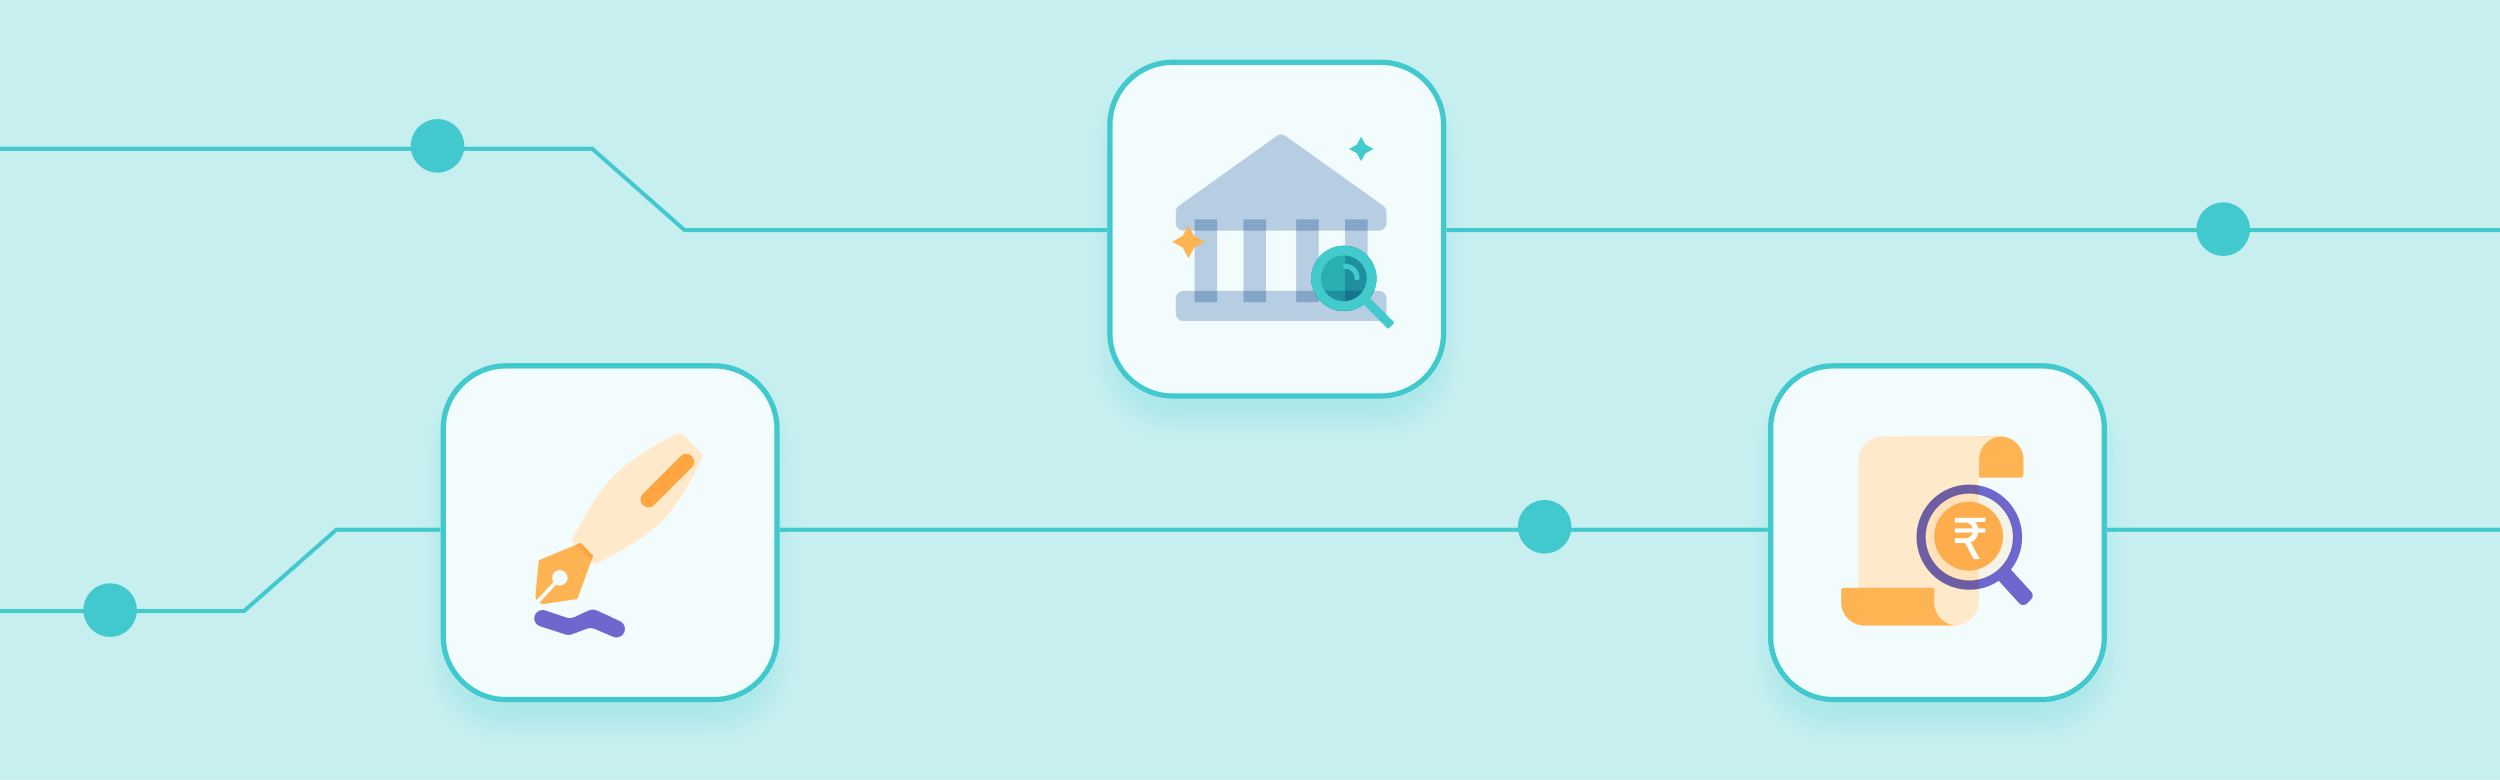
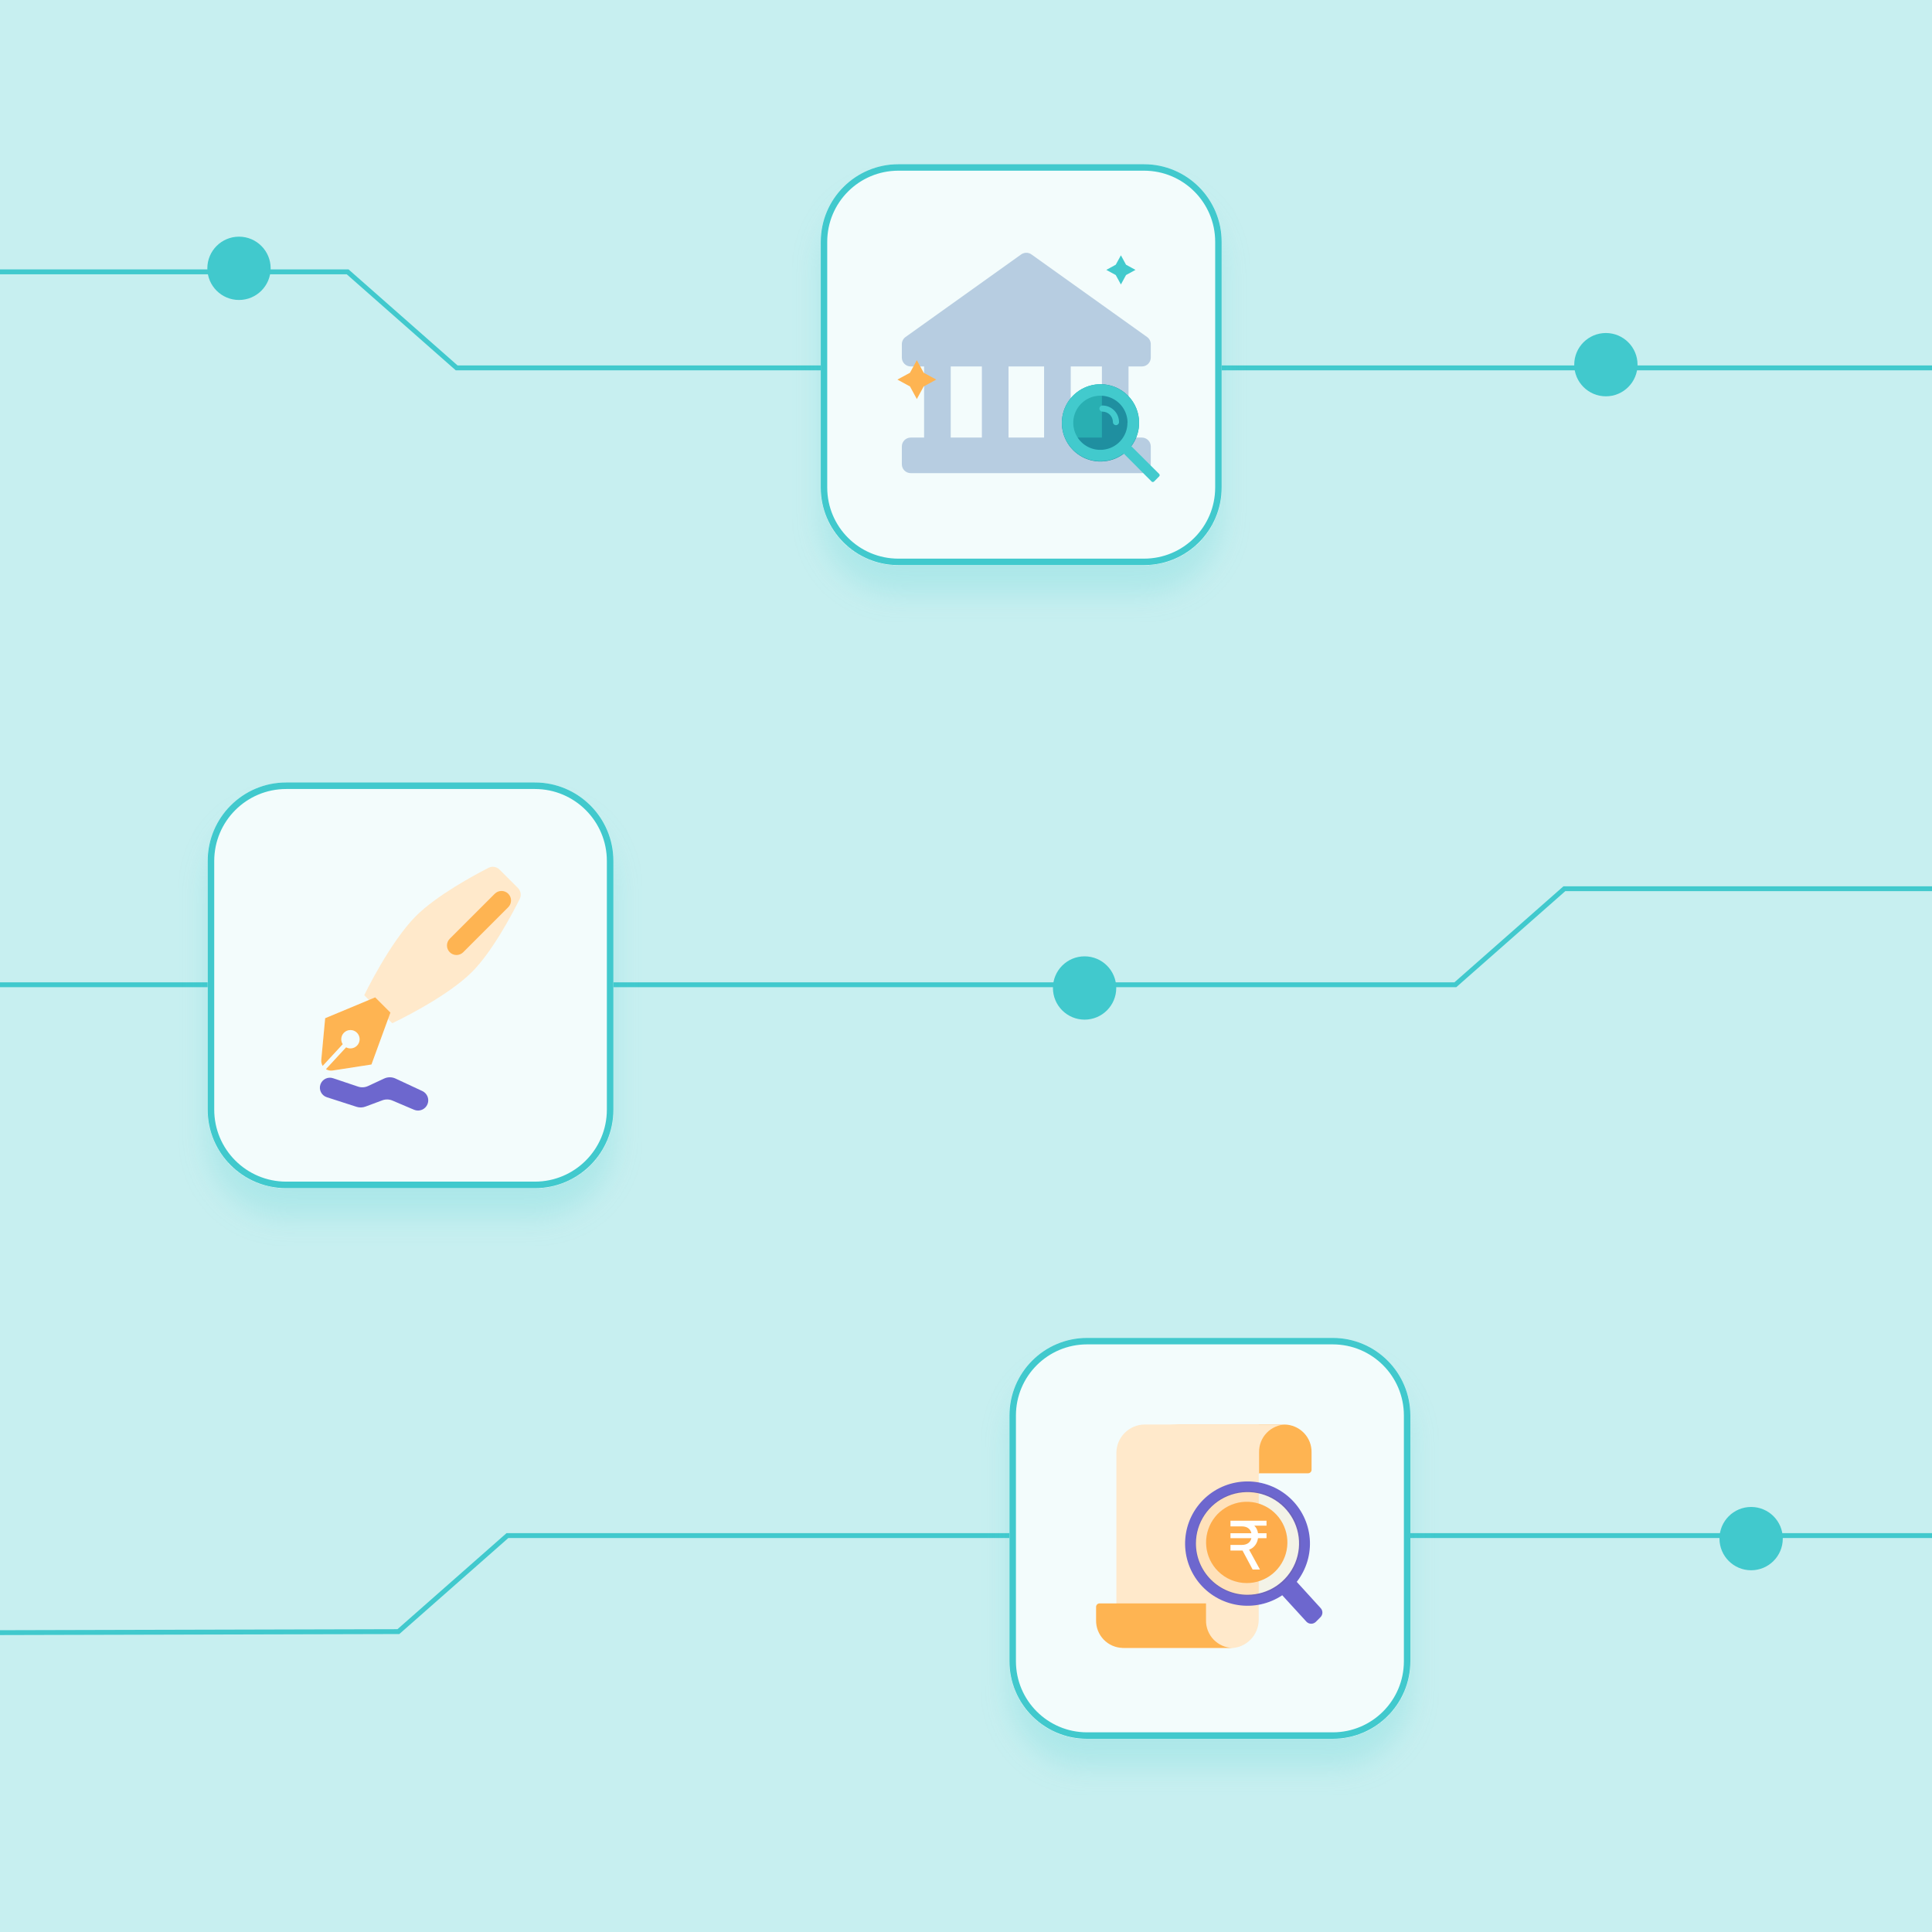
- <svg xmlns="http://www.w3.org/2000/svg" viewBox="0 0 420 131" fill="none">
-   <g clip-path="url(#clip0_614_19227)">
-     <rect width="420" height="131" fill="#C7EFF0" />
-     <path d="M-55 102.654L41 102.654L56.5 89H421.5" stroke="#41C9CD" stroke-width="0.692" />
-     <path d="M427 38.654H115L99.5 25H-55" stroke="#41C9CD" stroke-width="0.692" />
-     <circle cx="18.5" cy="102.5" r="4.5" fill="#41C9CD" />
-     <circle cx="259.5" cy="88.5" r="4.5" fill="#41C9CD" />
-     <g filter="url(#filter0_d_614_19227)">
-       <rect x="74" y="61" width="57" height="57" rx="11.032" fill="#F3FCFC" />
-       <rect x="74.46" y="61.46" width="56.081" height="56.081" rx="10.573" stroke="#41C9CD" stroke-width="0.919" />
-       <path fill-rule="evenodd" clip-rule="evenodd" d="M89.959 99.971L90.504 94.121L97.529 91.192L99.67 93.332L97.008 100.625L91.551 101.47C91.207 101.523 90.88 101.446 90.612 101.28L93.446 98.21C93.627 98.308 93.835 98.363 94.056 98.363C94.769 98.363 95.346 97.785 95.346 97.073C95.346 96.36 94.769 95.783 94.056 95.783C93.344 95.783 92.766 96.36 92.766 97.073C92.766 97.331 92.842 97.571 92.972 97.772L90.156 100.823C90.006 100.579 89.93 100.285 89.959 99.971Z" fill="white" />
-       <path d="M113.456 72.991C113.973 72.726 114.595 72.834 115.006 73.245L117.581 75.819C117.987 76.226 118.097 76.839 117.841 77.354C116.813 79.418 114.031 84.707 111.151 87.603C107.475 91.297 99.929 94.825 99.929 94.825L95.992 90.888C95.992 90.888 99.598 83.409 103.287 79.739C106.171 76.869 111.4 74.045 113.456 72.991Z" fill="#FFE9CB" />
-       <g style="mix-blend-mode:multiply">
-         <path fill-rule="evenodd" clip-rule="evenodd" d="M89.959 99.971L90.504 94.121L97.529 91.192L99.67 93.332L97.008 100.625L91.551 101.47C91.207 101.523 90.88 101.446 90.612 101.28L93.446 98.21C93.627 98.308 93.835 98.363 94.056 98.363C94.769 98.363 95.346 97.785 95.346 97.073C95.346 96.36 94.769 95.783 94.056 95.783C93.344 95.783 92.766 96.36 92.766 97.073C92.766 97.331 92.842 97.571 92.972 97.772L90.156 100.823C90.006 100.579 89.93 100.285 89.959 99.971Z" fill="#FEB452" />
+ <svg xmlns="http://www.w3.org/2000/svg" viewBox="0 0 400 400" fill="none">
+   <g clip-path="url(#clip0_1465_11461)">
+     <rect width="400" height="400" fill="#C7EFF0" />
+     <path d="M548.86 76.163H94.544L71.974 56.281H-153" stroke="#41C9CD" stroke-width="1.008" />
+     <path d="M-153 203.882H301.316L323.886 184H548.86" stroke="#41C9CD" stroke-width="1.008" />
+     <path d="M469 317.926H105.057L82.487 337.808L-333 338.882" stroke="#41C9CD" stroke-width="1.008" />
+     <g filter="url(#filter0_d_1465_11461)">
+       <rect x="169.93" y="34" width="83" height="83" rx="16.064" fill="#F3FCFC" />
+       <rect x="170.599" y="34.669" width="81.661" height="81.661" rx="15.395" stroke="#41C9CD" stroke-width="1.339" />
+       <path d="M196.841 75.87H191.318V90.596H196.841V75.87Z" fill="white" />
+       <path d="M208.805 75.87H203.283V90.596H208.805V75.87Z" fill="white" />
+       <path d="M221.69 75.87H216.168V90.596H221.69V75.87Z" fill="white" />
+       <path d="M233.655 75.87H228.133V90.596H233.655V75.87Z" fill="white" />
+       <path d="M236.416 90.596H188.557C187.541 90.596 186.717 91.42 186.717 92.436V96.118C186.717 97.134 187.541 97.958 188.557 97.958H236.416C237.433 97.958 238.257 97.134 238.257 96.118V92.436C238.257 91.42 237.433 90.596 236.416 90.596Z" fill="#B7CDE1" />
+       <path d="M236.416 75.87H188.557C188.069 75.87 187.601 75.676 187.256 75.331C186.91 74.985 186.717 74.517 186.717 74.029V71.268C186.716 70.974 186.787 70.685 186.921 70.424C187.056 70.163 187.25 69.938 187.49 69.768L211.419 52.676C211.731 52.455 212.104 52.335 212.487 52.335C212.869 52.335 213.243 52.455 213.554 52.676L237.484 69.768C237.723 69.938 237.918 70.163 238.052 70.424C238.187 70.685 238.257 70.974 238.257 71.268V74.029C238.257 74.517 238.063 74.985 237.718 75.331C237.373 75.676 236.904 75.87 236.416 75.87Z" fill="#B7CDE1" />
+       <path d="M196.841 73.109H191.318V93.357H196.841V73.109Z" fill="#B7CDE1" />
+       <path d="M208.805 73.109H203.283V93.357H208.805V73.109Z" fill="#B7CDE1" />
+       <path d="M221.69 73.109H216.168V93.357H221.69V73.109Z" fill="#B7CDE1" />
+       <path d="M233.655 73.109H228.133V93.357H233.655V73.109Z" fill="#B7CDE1" />
+       <path d="M231.005 54.807L232.071 52.861L233.132 54.807L235.089 55.879L233.132 56.945L232.071 58.897L231.005 56.945L229.053 55.879L231.005 54.807Z" fill="#42CACD" />
+       <path d="M188.402 77.176L189.82 74.571L191.243 77.176L193.844 78.589L191.238 80.013L189.82 82.618L188.407 80.013L185.796 78.589L188.402 77.176Z" fill="#FEB452" />
+       <g opacity="0.8" style="mix-blend-mode:multiply">
+         <path fill-rule="evenodd" clip-rule="evenodd" d="M235.843 87.533C235.846 89.116 235.38 90.664 234.503 91.982C233.626 93.3 232.378 94.327 230.917 94.935C229.456 95.543 227.847 95.704 226.294 95.396C224.742 95.089 223.315 94.328 222.196 93.21C221.076 92.091 220.313 90.665 220.004 89.113C219.695 87.561 219.853 85.951 220.458 84.489C221.064 83.027 222.09 81.777 223.406 80.898C224.722 80.019 226.269 79.55 227.852 79.551C228.9 79.549 229.939 79.754 230.909 80.154C231.878 80.554 232.759 81.141 233.502 81.881C234.999 83.379 235.841 85.41 235.843 87.527V87.533Z" fill="#42CACD" />
      </g>
-       <path d="M89.856 103.377C90.127 102.676 90.901 102.313 91.613 102.552L95.122 103.729C95.583 103.884 96.085 103.856 96.526 103.651L98.787 102.598C99.295 102.362 99.881 102.362 100.389 102.598L104.158 104.355C104.843 104.675 105.163 105.471 104.891 106.176C104.598 106.934 103.735 107.299 102.988 106.98L99.945 105.686C99.499 105.496 98.996 105.485 98.541 105.654L96.157 106.541C95.757 106.69 95.319 106.7 94.913 106.569L90.735 105.22C89.967 104.972 89.565 104.13 89.856 103.377Z" fill="#6D67CE" />
-       <g style="mix-blend-mode:multiply">
-         <rect x="115.278" y="75.689" width="2.676" height="11.618" rx="1.338" transform="rotate(45 115.278 75.6885)" fill="#FEB452" />
+       <g opacity="0.8" style="mix-blend-mode:multiply">
+         <path fill-rule="evenodd" clip-rule="evenodd" d="M235.843 87.533C235.846 89.116 235.38 90.664 234.503 91.982C233.626 93.3 232.378 94.327 230.917 94.935C229.456 95.543 227.847 95.704 226.294 95.396C224.742 95.089 223.315 94.328 222.196 93.21C221.076 92.091 220.313 90.665 220.004 89.113C219.695 87.561 219.853 85.951 220.458 84.489C221.064 83.027 222.09 81.777 223.406 80.898C224.722 80.019 226.269 79.55 227.852 79.551C228.9 79.549 229.939 79.754 230.909 80.154C231.878 80.554 232.759 81.141 233.502 81.881C234.999 83.379 235.841 85.41 235.843 87.527V87.533Z" fill="#42CACD" />
      </g>
+       <path fill-rule="evenodd" clip-rule="evenodd" d="M229.078 85.388C228.816 85.28 228.534 85.224 228.25 85.224C227.901 85.225 227.617 84.942 227.617 84.593C227.616 84.244 227.899 83.961 228.248 83.96C228.699 83.96 229.145 84.048 229.562 84.221C229.978 84.393 230.357 84.646 230.675 84.965C230.994 85.283 231.247 85.662 231.42 86.079C231.592 86.495 231.681 86.942 231.681 87.393C231.681 87.742 231.398 88.025 231.049 88.025C230.7 88.025 230.417 87.742 230.417 87.393C230.417 87.108 230.361 86.825 230.252 86.562C230.143 86.299 229.983 86.059 229.782 85.858C229.58 85.657 229.341 85.497 229.078 85.388Z" fill="#42CACD" />
+       <path fill-rule="evenodd" clip-rule="evenodd" d="M232.645 93.891C231.029 95.107 229.012 95.665 227 95.454C224.988 95.242 223.131 94.276 221.805 92.751C220.478 91.225 219.782 89.254 219.855 87.236C219.928 85.218 220.766 83.302 222.199 81.876C223.632 80.451 225.554 79.621 227.576 79.555C229.598 79.49 231.57 80.193 233.093 81.522C234.617 82.852 235.578 84.709 235.782 86.718C235.987 88.728 235.42 90.74 234.196 92.348L239.991 98.121C240.059 98.19 240.097 98.283 240.098 98.38C240.097 98.475 240.058 98.565 239.991 98.632L238.934 99.693C238.865 99.76 238.772 99.799 238.676 99.799C238.58 99.799 238.489 99.76 238.423 99.693L232.645 93.891ZM233.426 87.511C233.43 88.624 233.102 89.712 232.484 90.638C231.867 91.564 230.987 92.287 229.958 92.713C228.928 93.134 227.797 93.245 226.704 93.032C225.663 92.82 224.703 92.318 223.937 91.584C223.17 90.849 222.628 89.913 222.372 88.883C222.117 87.854 222.159 86.773 222.494 85.766C222.829 84.76 223.443 83.868 224.264 83.196C225.086 82.523 226.081 82.097 227.136 81.966C228.19 81.836 229.26 82.006 230.221 82.458C231.183 82.91 231.996 83.624 232.567 84.518C233.139 85.413 233.444 86.451 233.448 87.511H233.426Z" fill="#42CACD" />
    </g>
-     <g filter="url(#filter1_d_614_19227)">
-       <rect x="297" y="61" width="57" height="57" rx="11.032" fill="#F3FCFC" />
-       <rect x="297.46" y="61.46" width="56.081" height="56.081" rx="10.573" stroke="#41C9CD" stroke-width="0.919" />
-       <path d="M341.225 99.394L337.846 95.683C339.22 93.931 339.88 91.728 339.695 89.513C339.51 87.298 338.494 85.234 336.849 83.732C335.204 82.229 333.051 81.399 330.819 81.406C328.586 81.414 326.439 82.258 324.804 83.771C323.169 85.284 322.166 87.355 321.996 89.572C321.826 91.788 322.501 93.986 323.886 95.729C325.271 97.472 327.265 98.632 329.47 98.977C331.675 99.322 333.93 98.827 335.785 97.591L339.238 101.367C339.325 101.454 339.429 101.523 339.542 101.57C339.656 101.616 339.778 101.641 339.901 101.641C340.024 101.641 340.146 101.616 340.26 101.57C340.374 101.523 340.477 101.454 340.564 101.367L341.225 100.705C341.398 100.53 341.495 100.295 341.495 100.049C341.495 99.804 341.398 99.569 341.225 99.394ZM323.511 90.222C323.511 88.778 323.941 87.366 324.747 86.166C325.552 84.966 326.697 84.03 328.037 83.477C329.377 82.925 330.851 82.78 332.273 83.062C333.695 83.344 335.002 84.039 336.027 85.06C337.052 86.081 337.751 87.381 338.033 88.797C338.316 90.213 338.171 91.681 337.616 93.015C337.061 94.349 336.122 95.489 334.916 96.291C333.71 97.093 332.293 97.521 330.843 97.521C328.898 97.521 327.033 96.752 325.658 95.383C324.284 94.014 323.511 92.157 323.511 90.222Z" fill="white" />
-       <path fill-rule="evenodd" clip-rule="evenodd" d="M324.946 101.133V98.75H309.807C309.676 98.75 309.55 98.802 309.458 98.894C309.365 98.987 309.313 99.113 309.313 99.243V101.133C309.303 101.641 309.393 102.146 309.577 102.619C309.762 103.093 310.038 103.525 310.39 103.892C310.742 104.258 311.163 104.552 311.628 104.756C312.094 104.96 312.595 105.07 313.103 105.08H328.736C328.228 105.07 327.727 104.96 327.261 104.756C326.796 104.552 326.375 104.258 326.023 103.892C325.671 103.525 325.395 103.093 325.21 102.619C325.025 102.146 324.936 101.641 324.946 101.133Z" fill="white" />
-       <path fill-rule="evenodd" clip-rule="evenodd" d="M324.132 77.272V80.25H339.453C339.585 80.25 339.712 80.198 339.806 80.105C339.9 80.012 339.952 79.886 339.952 79.755V77.272C339.963 76.762 339.872 76.256 339.685 75.781C339.498 75.306 339.219 74.872 338.862 74.505C338.506 74.137 338.08 73.843 337.609 73.638C337.138 73.433 336.631 73.323 336.117 73.312H320.297C320.811 73.323 321.318 73.433 321.789 73.638C322.26 73.843 322.686 74.137 323.042 74.505C323.398 74.872 323.678 75.306 323.865 75.781C324.052 76.256 324.143 76.762 324.132 77.272Z" fill="white" />
-       <g style="mix-blend-mode:multiply">
-         <path fill-rule="evenodd" clip-rule="evenodd" d="M324.132 77.272V80.25H339.453C339.585 80.25 339.712 80.198 339.806 80.105C339.9 80.012 339.952 79.886 339.952 79.755V77.272C339.963 76.762 339.872 76.256 339.685 75.781C339.498 75.306 339.219 74.872 338.862 74.505C338.506 74.137 338.08 73.843 337.609 73.638C337.138 73.433 336.631 73.323 336.117 73.312H320.297C320.811 73.323 321.318 73.433 321.789 73.638C322.26 73.843 322.686 74.137 323.042 74.505C323.398 74.872 323.678 75.306 323.865 75.781C324.052 76.256 324.143 76.762 324.132 77.272Z" fill="#FEB452" />
+     <circle cx="332.482" cy="75.5" r="6.553" fill="#41C9CD" />
+     <circle cx="224.553" cy="204.553" r="6.553" fill="#41C9CD" />
+     <circle cx="362.553" cy="318.553" r="6.553" fill="#41C9CD" />
+     <circle cx="49.482" cy="55.553" r="6.553" fill="#41C9CD" />
+     <g filter="url(#filter1_d_1465_11461)">
+       <rect x="43" y="162" width="84" height="84" rx="16.258" fill="#F3FCFC" />
+       <rect x="43.677" y="162.677" width="82.645" height="82.645" rx="15.581" stroke="#41C9CD" stroke-width="1.355" />
+       <path fill-rule="evenodd" clip-rule="evenodd" d="M66.518 219.431L67.322 210.81L77.675 206.493L80.829 209.647L76.907 220.394L68.865 221.639C68.358 221.718 67.876 221.605 67.48 221.36L71.657 216.835C71.925 216.979 72.231 217.061 72.557 217.061C73.607 217.061 74.458 216.21 74.458 215.16C74.458 214.11 73.607 213.258 72.557 213.258C71.507 213.258 70.655 214.11 70.655 215.16C70.655 215.54 70.767 215.893 70.958 216.19L66.808 220.686C66.588 220.327 66.475 219.893 66.518 219.431Z" fill="white" />
+       <path d="M101.146 179.671C101.908 179.281 102.825 179.439 103.43 180.045L107.225 183.839C107.824 184.438 107.986 185.342 107.608 186.1C106.093 189.143 101.993 196.937 97.749 201.204C92.332 206.649 81.212 211.848 81.212 211.848L75.409 206.045C75.409 206.045 80.724 195.023 86.16 189.615C90.41 185.386 98.116 181.224 101.146 179.671Z" fill="#FFE9CB" />
+       <path fill-rule="evenodd" clip-rule="evenodd" d="M66.518 219.431L67.322 210.81L77.675 206.493L80.829 209.647L76.907 220.394L68.865 221.639C68.358 221.718 67.876 221.605 67.48 221.36L71.657 216.835C71.925 216.979 72.231 217.061 72.557 217.061C73.607 217.061 74.458 216.21 74.458 215.16C74.458 214.11 73.607 213.258 72.557 213.258C71.507 213.258 70.655 214.11 70.655 215.16C70.655 215.54 70.767 215.893 70.958 216.19L66.808 220.686C66.588 220.327 66.475 219.893 66.518 219.431Z" fill="#FEB452" />
+       <path d="M66.367 224.451C66.766 223.418 67.907 222.882 68.956 223.234L74.127 224.969C74.806 225.197 75.546 225.156 76.196 224.854L79.529 223.302C80.277 222.954 81.141 222.954 81.889 223.303L87.443 225.892C88.452 226.363 88.925 227.535 88.523 228.575C88.092 229.692 86.821 230.229 85.719 229.761L81.235 227.853C80.577 227.573 79.837 227.556 79.166 227.806L75.653 229.113C75.064 229.332 74.418 229.347 73.82 229.154L67.662 227.167C66.53 226.801 65.938 225.56 66.367 224.451Z" fill="#6D67CE" />
+       <rect x="103.83" y="183.646" width="3.944" height="17.122" rx="1.972" transform="rotate(45 103.83 183.646)" fill="#FEB452" />
+     </g>
+     <g filter="url(#filter2_d_1465_11461)">
+       <rect x="209" y="277" width="83" height="83" rx="16.064" fill="#F3FCFC" />
+       <rect x="209.669" y="277.669" width="81.661" height="81.661" rx="15.395" stroke="#41C9CD" stroke-width="1.339" />
+       <path d="M273.397 332.907L268.478 327.504C270.478 324.953 271.439 321.745 271.17 318.52C270.901 315.294 269.421 312.289 267.026 310.101C264.631 307.913 261.495 306.704 258.245 306.715C254.994 306.725 251.867 307.955 249.486 310.158C247.106 312.362 245.646 315.377 245.398 318.604C245.15 321.831 246.133 325.033 248.149 327.571C250.166 330.109 253.069 331.798 256.281 332.3C259.492 332.803 262.775 332.082 265.477 330.282L270.505 335.78C270.632 335.907 270.782 336.007 270.948 336.075C271.113 336.143 271.291 336.179 271.47 336.179C271.65 336.179 271.827 336.143 271.993 336.075C272.158 336.007 272.309 335.907 272.436 335.78L273.397 334.816C273.649 334.562 273.791 334.219 273.791 333.862C273.791 333.504 273.649 333.161 273.397 332.907ZM247.604 319.551C247.604 317.449 248.23 315.393 249.403 313.645C250.576 311.897 252.244 310.535 254.194 309.731C256.145 308.926 258.292 308.716 260.362 309.126C262.433 309.536 264.336 310.548 265.829 312.035C267.322 313.521 268.339 315.415 268.75 317.477C269.162 319.539 268.951 321.676 268.143 323.619C267.335 325.561 265.967 327.221 264.211 328.389C262.455 329.557 260.391 330.18 258.28 330.18C255.448 330.18 252.733 329.06 250.731 327.067C248.729 325.074 247.604 322.37 247.604 319.551Z" fill="white" />
+       <path fill-rule="evenodd" clip-rule="evenodd" d="M249.693 335.439V331.969H227.648C227.458 331.969 227.275 332.045 227.14 332.18C227.006 332.315 226.93 332.497 226.93 332.688V335.439C226.915 336.179 227.045 336.914 227.314 337.604C227.584 338.293 227.986 338.923 228.498 339.456C229.011 339.99 229.623 340.418 230.301 340.715C230.979 341.012 231.708 341.172 232.448 341.187H255.212C254.472 341.172 253.742 341.012 253.064 340.715C252.387 340.418 251.774 339.99 251.262 339.456C250.749 338.923 250.347 338.293 250.078 337.604C249.809 336.914 249.678 336.179 249.693 335.439Z" fill="white" />
+       <path fill-rule="evenodd" clip-rule="evenodd" d="M248.508 300.694V305.031H270.817C271.01 305.031 271.195 304.955 271.332 304.82C271.468 304.685 271.545 304.501 271.545 304.31V300.694C271.56 299.952 271.428 299.215 271.155 298.523C270.883 297.832 270.476 297.2 269.957 296.665C269.439 296.13 268.819 295.701 268.133 295.403C267.447 295.105 266.709 294.944 265.96 294.929H242.924C243.672 294.944 244.411 295.105 245.097 295.403C245.782 295.701 246.402 296.13 246.921 296.665C247.44 297.2 247.847 297.832 248.119 298.523C248.391 299.215 248.524 299.952 248.508 300.694Z" fill="white" />
+       <path fill-rule="evenodd" clip-rule="evenodd" d="M248.508 300.694V305.031H270.817C271.01 305.031 271.195 304.955 271.332 304.82C271.468 304.685 271.545 304.501 271.545 304.31V300.694C271.56 299.952 271.428 299.215 271.155 298.523C270.883 297.832 270.476 297.2 269.957 296.665C269.439 296.13 268.819 295.701 268.133 295.403C267.447 295.105 266.709 294.944 265.96 294.929H242.924C243.672 294.944 244.411 295.105 245.097 295.403C245.782 295.701 246.402 296.13 246.921 296.665C247.44 297.2 247.847 297.832 248.119 298.523C248.391 299.215 248.524 299.952 248.508 300.694Z" fill="#FEB452" />
+       <path fill-rule="evenodd" clip-rule="evenodd" d="M260.683 300.677V304.988H238.409C238.219 304.988 238.036 304.913 237.901 304.778C237.766 304.643 237.691 304.461 237.691 304.27V300.677C237.675 299.937 237.806 299.202 238.075 298.513C238.344 297.823 238.746 297.194 239.259 296.66C239.771 296.126 240.384 295.698 241.062 295.401C241.74 295.104 242.469 294.944 243.209 294.929H266.201C265.461 294.944 264.732 295.104 264.054 295.401C263.376 295.698 262.763 296.126 262.251 296.66C261.739 297.194 261.336 297.823 261.067 298.513C260.798 299.202 260.667 299.937 260.683 300.677Z" fill="#FFE9CB" />
+       <path d="M231.138 300.822C231.138 297.567 233.776 294.929 237.031 294.929H260.602V335.337C260.602 338.591 257.964 341.23 254.709 341.23H232.822C231.892 341.23 231.138 340.476 231.138 339.546V300.822Z" fill="#FFE9CB" />
+       <path fill-rule="evenodd" clip-rule="evenodd" d="M249.693 335.439V331.969H227.648C227.458 331.969 227.275 332.045 227.14 332.18C227.006 332.315 226.93 332.497 226.93 332.688V335.439C226.915 336.179 227.045 336.914 227.314 337.604C227.584 338.293 227.986 338.923 228.498 339.456C229.011 339.99 229.623 340.418 230.301 340.715C230.979 341.012 231.708 341.172 232.448 341.187H255.212C254.472 341.172 253.742 341.012 253.064 340.715C252.387 340.418 251.774 339.99 251.262 339.456C250.749 338.923 250.347 338.293 250.078 337.604C249.809 336.914 249.678 336.179 249.693 335.439Z" fill="#FEB452" />
+       <path d="M258.125 327.76C260.072 327.76 261.959 327.085 263.465 325.849C264.97 324.614 266 322.895 266.38 320.984C266.76 319.074 266.466 317.092 265.549 315.374C264.631 313.657 263.146 312.31 261.347 311.565C259.547 310.819 257.546 310.721 255.682 311.286C253.818 311.851 252.208 313.044 251.126 314.663C250.043 316.282 249.556 318.226 249.746 320.165C249.936 322.103 250.793 323.915 252.169 325.292C253.749 326.872 255.891 327.759 258.125 327.76Z" fill="#FEB452" />
+       <path d="M273.397 332.907L268.478 327.504C270.478 324.953 271.439 321.745 271.17 318.52C270.901 315.294 269.421 312.289 267.026 310.101C264.631 307.913 261.495 306.704 258.245 306.715C254.994 306.725 251.867 307.955 249.486 310.158C247.106 312.362 245.646 315.377 245.398 318.604C245.15 321.831 246.133 325.033 248.149 327.571C250.166 330.109 253.069 331.798 256.281 332.3C259.492 332.803 262.775 332.082 265.477 330.282L270.505 335.78C270.632 335.907 270.782 336.007 270.948 336.075C271.113 336.143 271.291 336.179 271.47 336.179C271.65 336.179 271.827 336.143 271.993 336.075C272.158 336.007 272.309 335.907 272.436 335.78L273.397 334.816C273.649 334.562 273.791 334.219 273.791 333.862C273.791 333.504 273.649 333.161 273.397 332.907ZM247.604 319.551C247.604 317.449 248.23 315.393 249.403 313.645C250.576 311.897 252.244 310.535 254.194 309.731C256.145 308.926 258.292 308.716 260.362 309.126C262.433 309.536 264.336 310.548 265.829 312.035C267.322 313.521 268.339 315.415 268.75 317.477C269.162 319.539 268.951 321.676 268.143 323.619C267.335 325.561 265.967 327.221 264.211 328.389C262.455 329.557 260.391 330.18 258.28 330.18C255.448 330.18 252.733 329.06 250.731 327.067C248.729 325.074 247.604 322.37 247.604 319.551Z" fill="#6D67CE" />
+       <g style="mix-blend-mode:multiply" opacity="0.3">
+         <path d="M258.396 330.418C264.424 330.418 269.31 325.552 269.31 319.551C269.31 313.549 264.424 308.684 258.396 308.684C252.368 308.684 247.481 313.549 247.481 319.551C247.481 325.552 252.368 330.418 258.396 330.418Z" fill="#FFE1BA" />
      </g>
-       <path fill-rule="evenodd" clip-rule="evenodd" d="M332.493 77.26V80.221H317.197C317.066 80.221 316.94 80.169 316.848 80.077C316.755 79.984 316.703 79.859 316.703 79.728V77.26C316.693 76.752 316.782 76.247 316.967 75.774C317.152 75.3 317.428 74.868 317.78 74.501C318.132 74.135 318.553 73.841 319.018 73.637C319.484 73.433 319.985 73.323 320.493 73.313H336.283C335.775 73.323 335.274 73.433 334.808 73.637C334.343 73.841 333.922 74.135 333.57 74.501C333.218 74.868 332.942 75.3 332.757 75.774C332.572 76.247 332.483 76.752 332.493 77.26Z" fill="#FFE9CB" />
-       <path d="M312.203 77.359C312.203 75.124 314.015 73.312 316.25 73.312H332.438V101.062C332.438 103.298 330.626 105.109 328.391 105.109H313.359C312.721 105.109 312.203 104.592 312.203 103.953V77.359Z" fill="#FFE9CB" />
-       <path fill-rule="evenodd" clip-rule="evenodd" d="M324.946 101.133V98.75H309.807C309.676 98.75 309.55 98.802 309.458 98.894C309.365 98.987 309.313 99.113 309.313 99.243V101.133C309.303 101.641 309.393 102.146 309.577 102.619C309.762 103.093 310.038 103.525 310.39 103.892C310.742 104.258 311.163 104.552 311.628 104.756C312.094 104.96 312.595 105.07 313.103 105.08H328.736C328.228 105.07 327.727 104.96 327.261 104.756C326.796 104.552 326.375 104.258 326.023 103.892C325.671 103.525 325.395 103.093 325.21 102.619C325.025 102.146 324.936 101.641 324.946 101.133Z" fill="#FEB452" />
-       <path d="M330.736 95.859C332.074 95.859 333.37 95.395 334.404 94.547C335.437 93.699 336.145 92.518 336.406 91.206C336.667 89.894 336.465 88.533 335.835 87.353C335.204 86.174 334.185 85.249 332.949 84.737C331.713 84.225 330.339 84.157 329.059 84.546C327.779 84.933 326.673 85.753 325.93 86.865C325.186 87.977 324.852 89.312 324.982 90.643C325.113 91.974 325.701 93.219 326.646 94.165C327.731 95.249 329.202 95.859 330.736 95.859Z" fill="#FEB452" />
-       <g style="mix-blend-mode:multiply">
-         <path d="M341.225 99.394L337.846 95.683C339.22 93.931 339.88 91.728 339.695 89.513C339.51 87.298 338.494 85.234 336.849 83.732C335.204 82.229 333.051 81.399 330.819 81.406C328.586 81.414 326.439 82.258 324.804 83.771C323.169 85.284 322.166 87.355 321.996 89.572C321.826 91.788 322.501 93.986 323.886 95.729C325.271 97.472 327.265 98.632 329.47 98.977C331.675 99.322 333.93 98.827 335.785 97.591L339.238 101.367C339.325 101.454 339.429 101.523 339.542 101.57C339.656 101.616 339.778 101.641 339.901 101.641C340.024 101.641 340.146 101.616 340.26 101.57C340.374 101.523 340.477 101.454 340.564 101.367L341.225 100.705C341.398 100.53 341.495 100.295 341.495 100.049C341.495 99.804 341.398 99.569 341.225 99.394ZM323.511 90.222C323.511 88.778 323.941 87.366 324.747 86.166C325.552 84.966 326.697 84.03 328.037 83.477C329.377 82.925 330.851 82.78 332.273 83.062C333.695 83.344 335.002 84.039 336.027 85.06C337.052 86.081 337.751 87.381 338.033 88.797C338.316 90.213 338.171 91.681 337.616 93.015C337.061 94.349 336.122 95.489 334.916 96.291C333.71 97.093 332.293 97.521 330.843 97.521C328.898 97.521 327.033 96.752 325.658 95.383C324.284 94.014 323.511 92.157 323.511 90.222Z" fill="#6D67CE" />
-       </g>
-       <g style="mix-blend-mode:multiply" opacity="0.3">
-         <path d="M330.922 97.684C335.062 97.684 338.418 94.343 338.418 90.222C338.418 86.1 335.062 82.758 330.922 82.758C326.783 82.758 323.427 86.1 323.427 90.222C323.427 94.343 326.783 97.684 330.922 97.684Z" fill="#FFE1BA" />
-       </g>
-       <path d="M333.547 86.995H328.423V87.798H330.039C330.792 87.798 331.268 88.164 331.397 88.769H328.423V89.472H331.397C331.268 90.077 330.782 90.434 330.039 90.434H328.423V91.237H330.138L331.575 93.932H332.616L331.07 91.108C331.763 90.86 332.229 90.255 332.338 89.472H333.547V88.769H332.338C332.279 88.343 332.11 87.986 331.813 87.698H333.547V86.995Z" fill="white" />
+       <path d="M262.218 314.852H254.757V316.021H257.109C258.206 316.021 258.899 316.555 259.086 317.436H254.757V318.46H259.086C258.899 319.34 258.191 319.86 257.109 319.86H254.757V321.029H257.253L259.346 324.954H260.861L258.61 320.841C259.62 320.481 260.298 319.6 260.457 318.46H262.218V317.436H260.457C260.371 316.815 260.125 316.295 259.692 315.877H262.218V314.852Z" fill="white" />
    </g>
-     <g filter="url(#filter2_d_614_19227)">
-       <rect x="186" y="10" width="57" height="57" rx="11.032" fill="#F3FCFC" />
-       <rect x="186.46" y="10.46" width="56.081" height="56.081" rx="10.573" stroke="#41C9CD" stroke-width="0.919" />
-       <path d="M204.481 38.754H200.688V48.867H204.481V38.754Z" fill="white" />
-       <path d="M212.698 38.754H208.905V48.867H212.698V38.754Z" fill="white" />
-       <path d="M221.546 38.754H217.754V48.867H221.546V38.754Z" fill="white" />
-       <path d="M229.763 38.754H225.971V48.867H229.763V38.754Z" fill="white" />
-       <path d="M231.659 48.867H198.792C198.094 48.867 197.528 49.433 197.528 50.131V52.659C197.528 53.357 198.094 53.923 198.792 53.923H231.659C232.357 53.923 232.923 53.357 232.923 52.659V50.131C232.923 49.433 232.357 48.867 231.659 48.867Z" fill="#B7CDE1" />
-       <path d="M231.659 38.754H198.792C198.457 38.754 198.136 38.621 197.898 38.384C197.661 38.147 197.528 37.825 197.528 37.49V35.594C197.528 35.392 197.576 35.193 197.669 35.014C197.761 34.835 197.895 34.68 198.059 34.563L214.493 22.826C214.707 22.674 214.963 22.592 215.226 22.592C215.489 22.592 215.745 22.674 215.959 22.826L232.392 34.563C232.557 34.68 232.691 34.835 232.783 35.014C232.875 35.193 232.923 35.392 232.923 35.594V37.49C232.923 37.825 232.79 38.147 232.553 38.384C232.316 38.621 231.995 38.754 231.659 38.754Z" fill="#B7CDE1" />
-       <g style="mix-blend-mode:multiply">
-         <path d="M204.481 36.858H200.688V50.763H204.481V36.858Z" fill="#B7CDE1" />
-       </g>
-       <g style="mix-blend-mode:multiply">
-         <path d="M212.698 36.858H208.905V50.763H212.698V36.858Z" fill="#B7CDE1" />
-       </g>
-       <g style="mix-blend-mode:multiply">
-         <path d="M221.546 36.858H217.754V50.763H221.546V36.858Z" fill="#B7CDE1" />
-       </g>
-       <g style="mix-blend-mode:multiply">
-         <path d="M229.763 36.858H225.971V50.763H229.763V36.858Z" fill="#B7CDE1" />
-       </g>
-       <path d="M227.943 24.289L228.675 22.953L229.404 24.289L230.748 25.025L229.404 25.757L228.675 27.098L227.943 25.757L226.603 25.025L227.943 24.289Z" fill="#42CACD" />
-       <path d="M198.685 39.651L199.659 37.862L200.637 39.651L202.423 40.622L200.633 41.599L199.659 43.388L198.689 41.599L196.896 40.622L198.685 39.651Z" fill="#FEB452" />
-       <g style="mix-blend-mode:multiply" opacity="0.8">
-         <path fill-rule="evenodd" clip-rule="evenodd" d="M231.265 46.764C231.268 47.851 230.948 48.914 230.345 49.819C229.743 50.724 228.886 51.43 227.883 51.847C226.879 52.264 225.774 52.375 224.708 52.164C223.642 51.953 222.662 51.43 221.893 50.662C221.124 49.894 220.601 48.915 220.388 47.849C220.176 46.783 220.284 45.678 220.7 44.673C221.116 43.669 221.821 42.81 222.724 42.207C223.628 41.603 224.691 41.281 225.778 41.282C226.498 41.281 227.211 41.422 227.877 41.696C228.543 41.971 229.148 42.374 229.658 42.882C230.686 43.911 231.264 45.305 231.265 46.76V46.764Z" fill="#42CACD" />
-       </g>
-       <g style="mix-blend-mode:multiply" opacity="0.8">
-         <path fill-rule="evenodd" clip-rule="evenodd" d="M231.265 46.764C231.268 47.851 230.948 48.914 230.345 49.819C229.743 50.724 228.886 51.43 227.883 51.847C226.879 52.264 225.774 52.375 224.708 52.164C223.642 51.953 222.662 51.43 221.893 50.662C221.124 49.894 220.601 48.915 220.388 47.849C220.176 46.783 220.284 45.678 220.7 44.673C221.116 43.669 221.821 42.81 222.724 42.207C223.628 41.603 224.691 41.281 225.778 41.282C226.498 41.281 227.211 41.422 227.877 41.696C228.543 41.971 229.148 42.374 229.658 42.882C230.686 43.911 231.264 45.305 231.265 46.76V46.764Z" fill="#42CACD" />
-       </g>
-       <path fill-rule="evenodd" clip-rule="evenodd" d="M226.62 45.291C226.44 45.216 226.246 45.178 226.051 45.178C225.811 45.179 225.617 44.985 225.616 44.745C225.616 44.505 225.81 44.311 226.05 44.31C226.359 44.31 226.666 44.37 226.952 44.489C227.238 44.607 227.498 44.781 227.717 45C227.936 45.219 228.109 45.479 228.228 45.765C228.346 46.051 228.407 46.358 228.407 46.668C228.407 46.907 228.213 47.102 227.973 47.102C227.734 47.102 227.539 46.907 227.539 46.668C227.539 46.472 227.501 46.278 227.426 46.097C227.351 45.916 227.241 45.752 227.103 45.614C226.965 45.475 226.801 45.366 226.62 45.291Z" fill="#42CACD" />
-       <path fill-rule="evenodd" clip-rule="evenodd" d="M229.069 51.13C227.96 51.965 226.574 52.349 225.192 52.203C223.811 52.058 222.536 51.395 221.625 50.347C220.714 49.3 220.235 47.946 220.286 46.56C220.336 45.174 220.911 43.858 221.896 42.879C222.88 41.9 224.2 41.33 225.589 41.285C226.977 41.24 228.331 41.723 229.377 42.636C230.423 43.549 231.083 44.824 231.224 46.204C231.364 47.584 230.975 48.966 230.135 50.07L234.114 54.035C234.161 54.083 234.187 54.146 234.187 54.213C234.187 54.278 234.161 54.34 234.114 54.386L233.388 55.114C233.341 55.161 233.277 55.187 233.211 55.188C233.146 55.187 233.083 55.161 233.037 55.114L229.069 51.13ZM229.606 46.749C229.608 47.513 229.383 48.26 228.959 48.896C228.535 49.532 227.931 50.028 227.224 50.321C226.517 50.61 225.74 50.686 224.989 50.54C224.274 50.395 223.616 50.05 223.089 49.545C222.563 49.041 222.19 48.398 222.015 47.691C221.839 46.984 221.868 46.242 222.098 45.55C222.328 44.859 222.75 44.247 223.314 43.785C223.878 43.323 224.562 43.031 225.286 42.941C226.01 42.851 226.745 42.968 227.405 43.278C228.065 43.589 228.624 44.079 229.016 44.693C229.408 45.308 229.618 46.02 229.621 46.749H229.606Z" fill="#42CACD" />
-     </g>
-     <circle cx="373.5" cy="38.5" r="4.5" fill="#41C9CD" />
-     <circle cx="73.5" cy="24.5" r="4.5" fill="#41C9CD" />
  </g>
  <defs>
-     <filter id="filter0_d_614_19227" x="70" y="61" width="65" height="65" filterUnits="userSpaceOnUse" color-interpolation-filters="sRGB">
+     <filter id="filter0_d_1465_11461" x="164.105" y="34" width="94.649" height="94.649" filterUnits="userSpaceOnUse" color-interpolation-filters="sRGB">
      <feFlood flood-opacity="0" result="BackgroundImageFix" />
      <feColorMatrix in="SourceAlpha" type="matrix" values="0 0 0 0 0 0 0 0 0 0 0 0 0 0 0 0 0 0 127 0" result="hardAlpha" />
-       <feOffset dy="4" />
-       <feGaussianBlur stdDeviation="2" />
+       <feOffset dy="5.825" />
+       <feGaussianBlur stdDeviation="2.912" />
      <feComposite in2="hardAlpha" operator="out" />
      <feColorMatrix type="matrix" values="0 0 0 0 0.259 0 0 0 0 0.792 0 0 0 0 0.804 0 0 0 0.2 0" />
-       <feBlend mode="normal" in2="BackgroundImageFix" result="effect1_dropShadow_614_19227" />
-       <feBlend mode="normal" in="SourceGraphic" in2="effect1_dropShadow_614_19227" result="shape" />
+       <feBlend mode="normal" in2="BackgroundImageFix" result="effect1_dropShadow_1465_11461" />
+       <feBlend mode="normal" in="SourceGraphic" in2="effect1_dropShadow_1465_11461" result="shape" />
    </filter>
-     <filter id="filter1_d_614_19227" x="293" y="61" width="65" height="65" filterUnits="userSpaceOnUse" color-interpolation-filters="sRGB">
+     <filter id="filter1_d_1465_11461" x="37.105" y="162" width="95.79" height="95.79" filterUnits="userSpaceOnUse" color-interpolation-filters="sRGB">
      <feFlood flood-opacity="0" result="BackgroundImageFix" />
      <feColorMatrix in="SourceAlpha" type="matrix" values="0 0 0 0 0 0 0 0 0 0 0 0 0 0 0 0 0 0 127 0" result="hardAlpha" />
-       <feOffset dy="4" />
-       <feGaussianBlur stdDeviation="2" />
+       <feOffset dy="5.895" />
+       <feGaussianBlur stdDeviation="2.947" />
      <feComposite in2="hardAlpha" operator="out" />
      <feColorMatrix type="matrix" values="0 0 0 0 0.259 0 0 0 0 0.792 0 0 0 0 0.804 0 0 0 0.2 0" />
-       <feBlend mode="normal" in2="BackgroundImageFix" result="effect1_dropShadow_614_19227" />
-       <feBlend mode="normal" in="SourceGraphic" in2="effect1_dropShadow_614_19227" result="shape" />
+       <feBlend mode="normal" in2="BackgroundImageFix" result="effect1_dropShadow_1465_11461" />
+       <feBlend mode="normal" in="SourceGraphic" in2="effect1_dropShadow_1465_11461" result="shape" />
    </filter>
-     <filter id="filter2_d_614_19227" x="182" y="10" width="65" height="65" filterUnits="userSpaceOnUse" color-interpolation-filters="sRGB">
+     <filter id="filter2_d_1465_11461" x="203.175" y="277" width="94.649" height="94.649" filterUnits="userSpaceOnUse" color-interpolation-filters="sRGB">
      <feFlood flood-opacity="0" result="BackgroundImageFix" />
      <feColorMatrix in="SourceAlpha" type="matrix" values="0 0 0 0 0 0 0 0 0 0 0 0 0 0 0 0 0 0 127 0" result="hardAlpha" />
-       <feOffset dy="4" />
-       <feGaussianBlur stdDeviation="2" />
+       <feOffset dy="5.825" />
+       <feGaussianBlur stdDeviation="2.912" />
      <feComposite in2="hardAlpha" operator="out" />
      <feColorMatrix type="matrix" values="0 0 0 0 0.259 0 0 0 0 0.792 0 0 0 0 0.804 0 0 0 0.2 0" />
-       <feBlend mode="normal" in2="BackgroundImageFix" result="effect1_dropShadow_614_19227" />
-       <feBlend mode="normal" in="SourceGraphic" in2="effect1_dropShadow_614_19227" result="shape" />
+       <feBlend mode="normal" in2="BackgroundImageFix" result="effect1_dropShadow_1465_11461" />
+       <feBlend mode="normal" in="SourceGraphic" in2="effect1_dropShadow_1465_11461" result="shape" />
    </filter>
-     <clipPath id="clip0_614_19227">
-       <rect width="420" height="131" fill="white" />
+     <clipPath id="clip0_1465_11461">
+       <rect width="400" height="400" fill="white" />
    </clipPath>
  </defs>
</svg>
